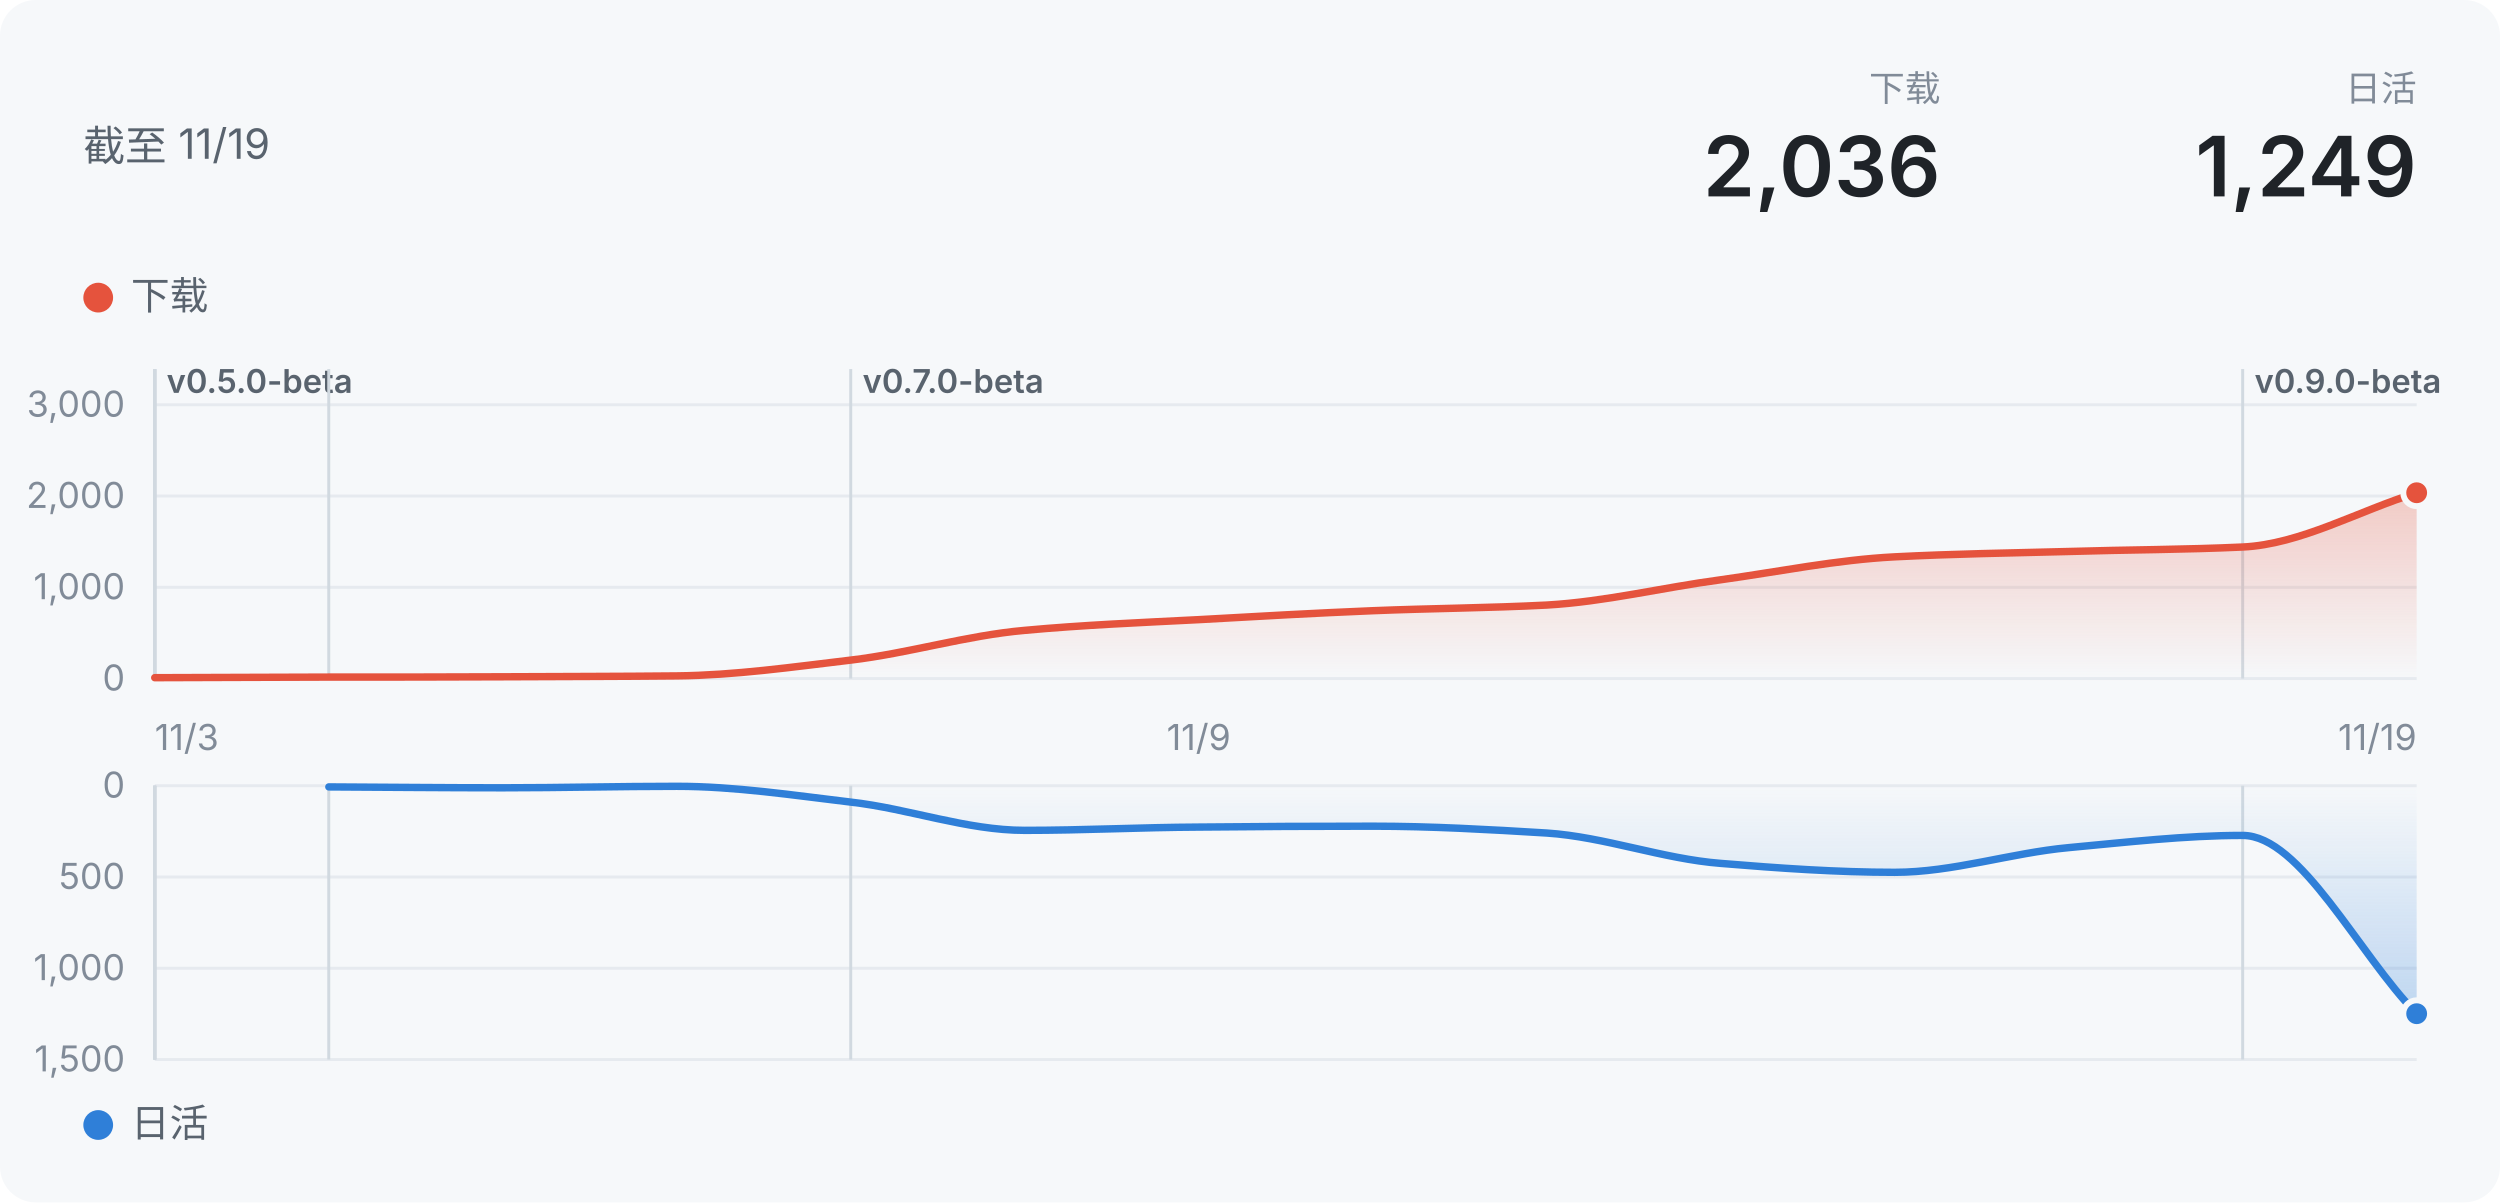
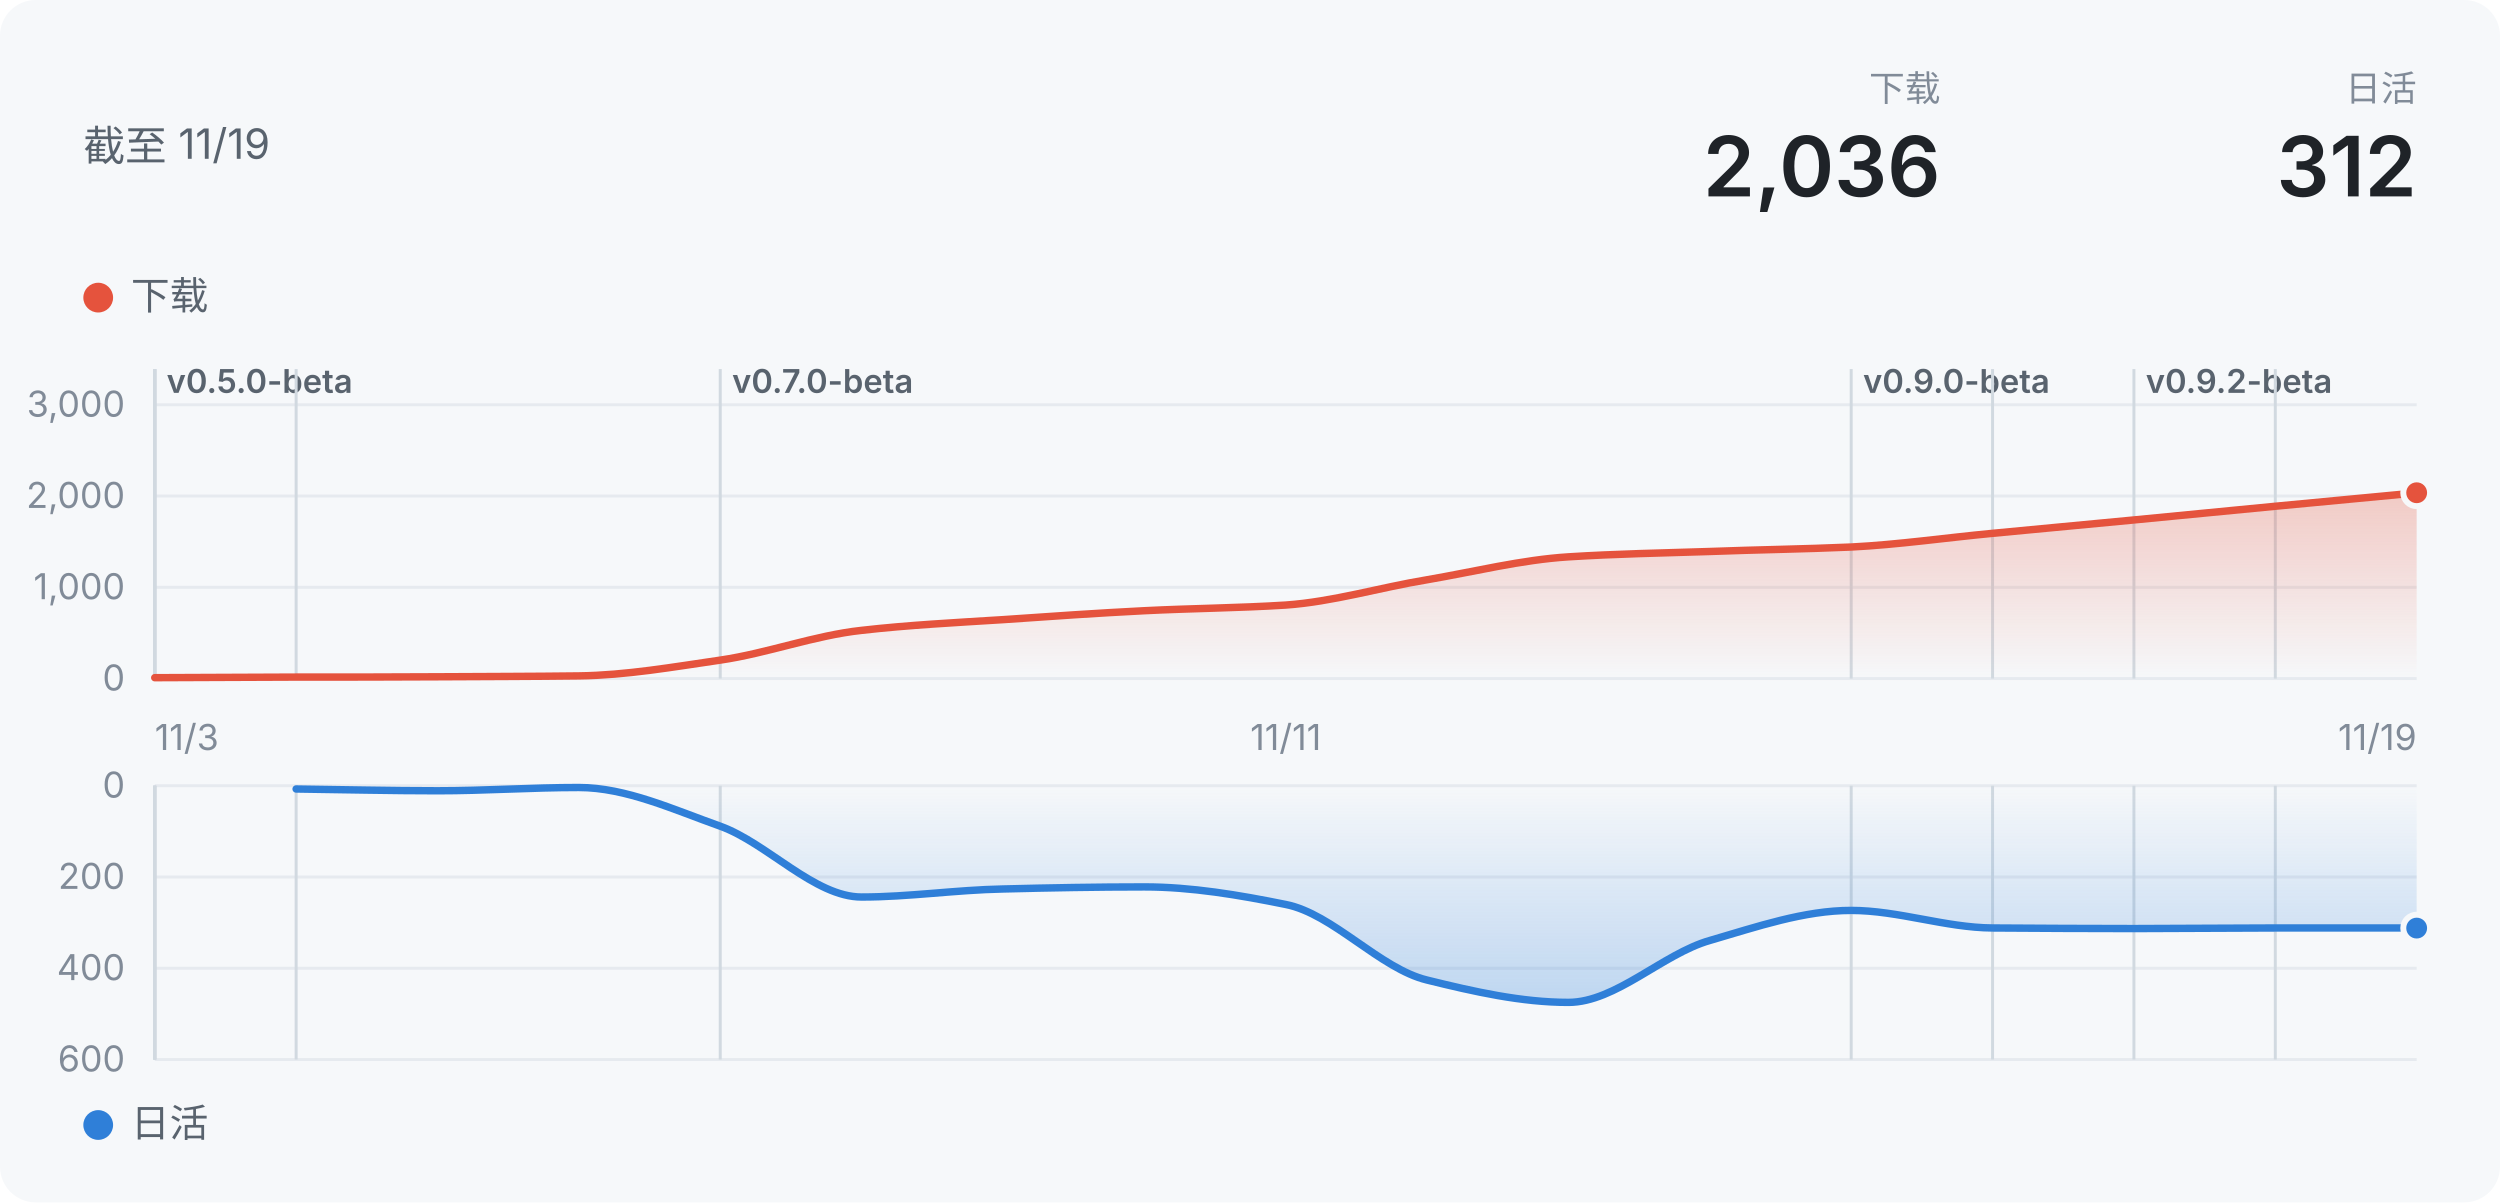
<svg xmlns="http://www.w3.org/2000/svg" width="840" height="404" viewBox="0 0 840 404" role="img" aria-label="声墨：下载 2036">
  <defs>
    <linearGradient id="wash" x1="0" y1="0" x2="0" y2="1">
      <stop offset="0" stop-color="#E5533D" stop-opacity="0.28" />
      <stop offset="1" stop-color="#E5533D" stop-opacity="0" />
    </linearGradient>
    <linearGradient id="washDown" x1="0" y1="0" x2="0" y2="1">
      <stop offset="0" stop-color="#2F7FD8" stop-opacity="0" />
      <stop offset="1" stop-color="#2F7FD8" stop-opacity="0.28" />
    </linearGradient>
  </defs>
  <style>
  text { font-family: -apple-system, "Segoe UI", "PingFang SC", "Microsoft YaHei", "Noto Sans SC", sans-serif; }
  .bg { fill: #f6f8fa; }
  .title { font-size: 14px; fill: #59636e; }
  .t2 { font-size: 13px; fill: #59636e; }
  .t3 { font-size: 12px; fill: #818b98; }
  .tag { font-size: 11px; font-weight: 600; fill: #59636e; }
  .hero { font-size: 28px; font-weight: 600; fill: #1f2328; }
  .grid { stroke: #e6eaef; stroke-width: 1; }
  .mark { stroke: #d1d9e0; stroke-width: 1; }
  .ring { stroke: #f6f8fa; stroke-width: 2; }
  @media (prefers-color-scheme: dark) {
    .bg { fill: #151b23; }
    .hero { fill: #f0f6fc; }
    .title { fill: #9198a1; }
    .t2, .tag { fill: #9198a1; }
    .t3 { fill: #768390; }
    .grid { stroke: #262c36; }
    .mark { stroke: #3d444d; }
    .ring { stroke: #151b23; }
  }
</style>
  <rect class="bg" width="840" height="404" rx="12" />
  <text x="28" y="54" class="title">截至 11/19</text>
  <text x="812" y="34" class="t3" text-anchor="end">日活</text>
-   <text x="812" y="66" class="hero" text-anchor="end">1,249</text>
+   <text x="812" y="66" class="hero" text-anchor="end">312</text>
  <text x="652" y="34" class="t3" text-anchor="end">下载</text>
  <text x="652" y="66" class="hero" text-anchor="end">2,036</text>
  <circle cx="33" cy="100" r="5" fill="#E5533D" />
  <text x="44" y="104" class="t2">下载</text>
  <line x1="52" x2="812" y1="228" y2="228" class="grid" />
  <text x="42" y="232" class="t3" text-anchor="end">0</text>
  <line x1="52" x2="812" y1="197.333" y2="197.333" class="grid" />
  <text x="42" y="201.333" class="t3" text-anchor="end">1,000</text>
  <line x1="52" x2="812" y1="166.667" y2="166.667" class="grid" />
  <text x="42" y="170.667" class="t3" text-anchor="end">2,000</text>
  <line x1="52" x2="812" y1="136" y2="136" class="grid" />
  <text x="42" y="140" class="t3" text-anchor="end">3,000</text>
  <line x1="52" x2="52" y1="124" y2="228" class="mark" />
  <text x="56" y="132" class="tag">v0.5.0-beta</text>
  <line x1="52" x2="52" y1="124" y2="228" class="mark" />
  <line x1="52" x2="52" y1="124" y2="228" class="mark" />
  <line x1="52" x2="52" y1="124" y2="228" class="mark" />
  <line x1="52" x2="52" y1="124" y2="228" class="mark" />
-   <line x1="110.462" x2="110.462" y1="124" y2="228" class="mark" />
-   <line x1="285.846" x2="285.846" y1="124" y2="228" class="mark" />
-   <text x="289.846" y="132" class="tag">v0.7.0-beta</text>
-   <line x1="753.538" x2="753.538" y1="124" y2="228" class="mark" />
-   <text x="757.538" y="132" class="tag">v0.9.0-beta</text>
-   <path d="M52.0,227.7C71.5,227.6 91.0,227.6 110.5,227.5C129.9,227.5 149.4,227.5 168.9,227.4C188.4,227.3 207.9,227.3 227.4,227.1C246.9,226.9 266.4,224.1 285.8,221.8C305.3,219.5 324.8,213.5 344.3,211.8C363.8,210.0 383.3,209.2 402.8,208.2C422.3,207.1 441.7,206.0 461.2,205.2C480.7,204.4 500.2,204.3 519.7,203.3C539.2,202.2 558.7,197.4 578.2,194.8C597.6,192.1 617.1,188.1 636.6,187.1C656.1,186.1 675.6,185.8 695.1,185.3C714.6,184.7 734.1,184.7 753.5,183.8C773.0,182.9 792.5,171.6 812.0,165.6L812.0,228L52.0,228Z" fill="url(#wash)" />
-   <path d="M52.0,227.7C71.5,227.6 91.0,227.6 110.5,227.5C129.9,227.5 149.4,227.5 168.9,227.4C188.4,227.3 207.9,227.3 227.4,227.1C246.9,226.9 266.4,224.1 285.8,221.8C305.3,219.5 324.8,213.5 344.3,211.8C363.8,210.0 383.3,209.2 402.8,208.2C422.3,207.1 441.7,206.0 461.2,205.2C480.7,204.4 500.2,204.3 519.7,203.3C539.2,202.2 558.7,197.4 578.2,194.8C597.6,192.1 617.1,188.1 636.6,187.1C656.1,186.1 675.6,185.8 695.1,185.3C714.6,184.7 734.1,184.7 753.5,183.8C773.0,182.9 792.5,171.6 812.0,165.6" fill="none" stroke="#E5533D" stroke-width="2.5" stroke-linejoin="round" stroke-linecap="round" />
+   <line x1="99.5" x2="99.5" y1="124" y2="228" class="mark" />
+   <line x1="242" x2="242" y1="124" y2="228" class="mark" />
+   <text x="246" y="132" class="tag">v0.7.0-beta</text>
+   <line x1="622" x2="622" y1="124" y2="228" class="mark" />
+   <text x="626" y="132" class="tag">v0.9.0-beta</text>
+   <line x1="669.5" x2="669.5" y1="124" y2="228" class="mark" />
+   <line x1="717" x2="717" y1="124" y2="228" class="mark" />
+   <text x="721" y="132" class="tag">v0.9.2-beta</text>
+   <line x1="764.5" x2="764.5" y1="124" y2="228" class="mark" />
+   <path d="M52.0,227.7C67.8,227.6 83.7,227.6 99.5,227.5C115.3,227.5 131.2,227.5 147.0,227.4C162.8,227.3 178.7,227.3 194.5,227.1C210.3,226.9 226.2,224.1 242.0,221.8C257.8,219.5 273.7,213.5 289.5,211.8C305.3,210.0 321.2,209.2 337.0,208.2C352.8,207.1 368.7,206.0 384.5,205.2C400.3,204.4 416.2,204.3 432.0,203.3C447.8,202.2 463.7,197.4 479.5,194.8C495.3,192.1 511.2,188.1 527.0,187.1C542.8,186.1 558.7,185.8 574.5,185.3C590.3,184.7 606.2,184.5 622.0,183.8C637.8,183.0 653.7,180.7 669.5,179.2C685.3,177.7 701.2,176.2 717.0,174.7C732.8,173.2 748.7,171.6 764.5,170.1C780.3,168.6 796.2,167.1 812.0,165.6L812.0,228L52.0,228Z" fill="url(#wash)" />
+   <path d="M52.0,227.7C67.8,227.6 83.7,227.6 99.5,227.5C115.3,227.5 131.2,227.5 147.0,227.4C162.8,227.3 178.7,227.3 194.5,227.1C210.3,226.9 226.2,224.1 242.0,221.8C257.8,219.5 273.7,213.5 289.5,211.8C305.3,210.0 321.2,209.2 337.0,208.2C352.8,207.1 368.7,206.0 384.5,205.2C400.3,204.4 416.2,204.3 432.0,203.3C447.8,202.2 463.7,197.4 479.5,194.8C495.3,192.1 511.2,188.1 527.0,187.1C542.8,186.1 558.7,185.8 574.5,185.3C590.3,184.7 606.2,184.5 622.0,183.8C637.8,183.0 653.7,180.7 669.5,179.2C685.3,177.7 701.2,176.2 717.0,174.7C732.8,173.2 748.7,171.6 764.5,170.1C780.3,168.6 796.2,167.1 812.0,165.6" fill="none" stroke="#E5533D" stroke-width="2.5" stroke-linejoin="round" stroke-linecap="round" />
  <circle cx="812" cy="165.563" r="4.5" fill="#E5533D" class="ring" />
  <circle cx="33" cy="378" r="5" fill="#2F7FD8" />
  <text x="44" y="382" class="t2">日活</text>
  <line x1="52" x2="812" y1="264" y2="264" class="grid" />
  <text x="42" y="268" class="t3" text-anchor="end">0</text>
  <line x1="52" x2="812" y1="294.667" y2="294.667" class="grid" />
-   <text x="42" y="298.667" class="t3" text-anchor="end">500</text>
+   <text x="42" y="298.667" class="t3" text-anchor="end">200</text>
  <line x1="52" x2="812" y1="325.333" y2="325.333" class="grid" />
-   <text x="42" y="329.333" class="t3" text-anchor="end">1,000</text>
+   <text x="42" y="329.333" class="t3" text-anchor="end">400</text>
  <line x1="52" x2="812" y1="356" y2="356" class="grid" />
-   <text x="42" y="360" class="t3" text-anchor="end">1,500</text>
+   <text x="42" y="360" class="t3" text-anchor="end">600</text>
  <line x1="52" x2="52" y1="264" y2="356" class="mark" />
  <line x1="52" x2="52" y1="264" y2="356" class="mark" />
  <line x1="52" x2="52" y1="264" y2="356" class="mark" />
  <line x1="52" x2="52" y1="264" y2="356" class="mark" />
  <line x1="52" x2="52" y1="264" y2="356" class="mark" />
-   <line x1="110.462" x2="110.462" y1="264" y2="356" class="mark" />
-   <line x1="285.846" x2="285.846" y1="264" y2="356" class="mark" />
-   <line x1="753.538" x2="753.538" y1="264" y2="356" class="mark" />
-   <path d="M110.5,264.4C129.9,264.5 149.4,264.7 168.9,264.7C188.4,264.7 207.9,264.2 227.4,264.2C246.9,264.2 266.4,267.2 285.8,269.5C305.3,271.7 324.8,279.0 344.3,279.0C363.8,279.0 383.3,278.0 402.8,277.9C422.3,277.7 441.7,277.6 461.2,277.6C480.7,277.6 500.2,278.7 519.7,279.9C539.2,281.2 558.7,288.6 578.2,290.1C597.6,291.7 617.1,293.1 636.6,293.1C656.1,293.1 675.6,286.6 695.1,284.8C714.6,283.0 734.1,280.7 753.5,280.7C773.0,280.7 792.5,320.7 812.0,340.6L812.0,264L110.5,264Z" fill="url(#washDown)" />
-   <path d="M110.5,264.4C129.9,264.5 149.4,264.7 168.9,264.7C188.4,264.7 207.9,264.2 227.4,264.2C246.9,264.2 266.4,267.2 285.8,269.5C305.3,271.7 324.8,279.0 344.3,279.0C363.8,279.0 383.3,278.0 402.8,277.9C422.3,277.7 441.7,277.6 461.2,277.6C480.7,277.6 500.2,278.7 519.7,279.9C539.2,281.2 558.7,288.6 578.2,290.1C597.6,291.7 617.1,293.1 636.6,293.1C656.1,293.1 675.6,286.6 695.1,284.8C714.6,283.0 734.1,280.7 753.5,280.7C773.0,280.7 792.5,320.7 812.0,340.6" fill="none" stroke="#2F7FD8" stroke-width="2.5" stroke-linejoin="round" stroke-linecap="round" />
-   <circle cx="812" cy="340.605" r="4.5" fill="#2F7FD8" class="ring" />
+   <line x1="99.5" x2="99.5" y1="264" y2="356" class="mark" />
+   <line x1="242" x2="242" y1="264" y2="356" class="mark" />
+   <line x1="622" x2="622" y1="264" y2="356" class="mark" />
+   <line x1="669.5" x2="669.5" y1="264" y2="356" class="mark" />
+   <line x1="717" x2="717" y1="264" y2="356" class="mark" />
+   <line x1="764.5" x2="764.5" y1="264" y2="356" class="mark" />
+   <path d="M99.5,265.1C115.3,265.3 131.2,265.7 147.0,265.7C162.8,265.7 178.7,264.6 194.5,264.6C210.3,264.6 226.2,272.0 242.0,277.6C257.8,283.3 273.7,301.4 289.5,301.4C305.3,301.4 321.2,299.0 337.0,298.7C352.8,298.3 368.7,298.0 384.5,298.0C400.3,298.0 416.2,300.7 432.0,303.9C447.8,307.0 463.7,325.5 479.5,329.3C495.3,333.2 511.2,336.8 527.0,336.8C542.8,336.8 558.7,320.5 574.5,316.0C590.3,311.4 606.2,305.9 622.0,305.9C637.8,305.9 653.7,311.7 669.5,311.8C685.3,311.9 701.2,312.0 717.0,312.0C732.8,312.0 748.7,311.8 764.5,311.8C780.3,311.8 796.2,311.8 812.0,311.8L812.0,264L99.5,264Z" fill="url(#washDown)" />
+   <path d="M99.5,265.1C115.3,265.3 131.2,265.7 147.0,265.7C162.8,265.7 178.7,264.6 194.5,264.6C210.3,264.6 226.2,272.0 242.0,277.6C257.8,283.3 273.7,301.4 289.5,301.4C305.3,301.4 321.2,299.0 337.0,298.7C352.8,298.3 368.7,298.0 384.5,298.0C400.3,298.0 416.2,300.7 432.0,303.9C447.8,307.0 463.7,325.5 479.5,329.3C495.3,333.2 511.2,336.8 527.0,336.8C542.8,336.8 558.7,320.5 574.5,316.0C590.3,311.4 606.2,305.9 622.0,305.9C637.8,305.9 653.7,311.7 669.5,311.8C685.3,311.9 701.2,312.0 717.0,312.0C732.8,312.0 748.7,311.8 764.5,311.8C780.3,311.8 796.2,311.8 812.0,311.8" fill="none" stroke="#2F7FD8" stroke-width="2.5" stroke-linejoin="round" stroke-linecap="round" />
+   <circle cx="812" cy="311.84" r="4.5" fill="#2F7FD8" class="ring" />
  <text x="52" y="252" class="t3" text-anchor="start">11/3</text>
-   <text x="402.769" y="252" class="t3" text-anchor="middle">11/9</text>
+   <text x="432" y="252" class="t3" text-anchor="middle">11/11</text>
  <text x="812" y="252" class="t3" text-anchor="end">11/19</text>
</svg>
